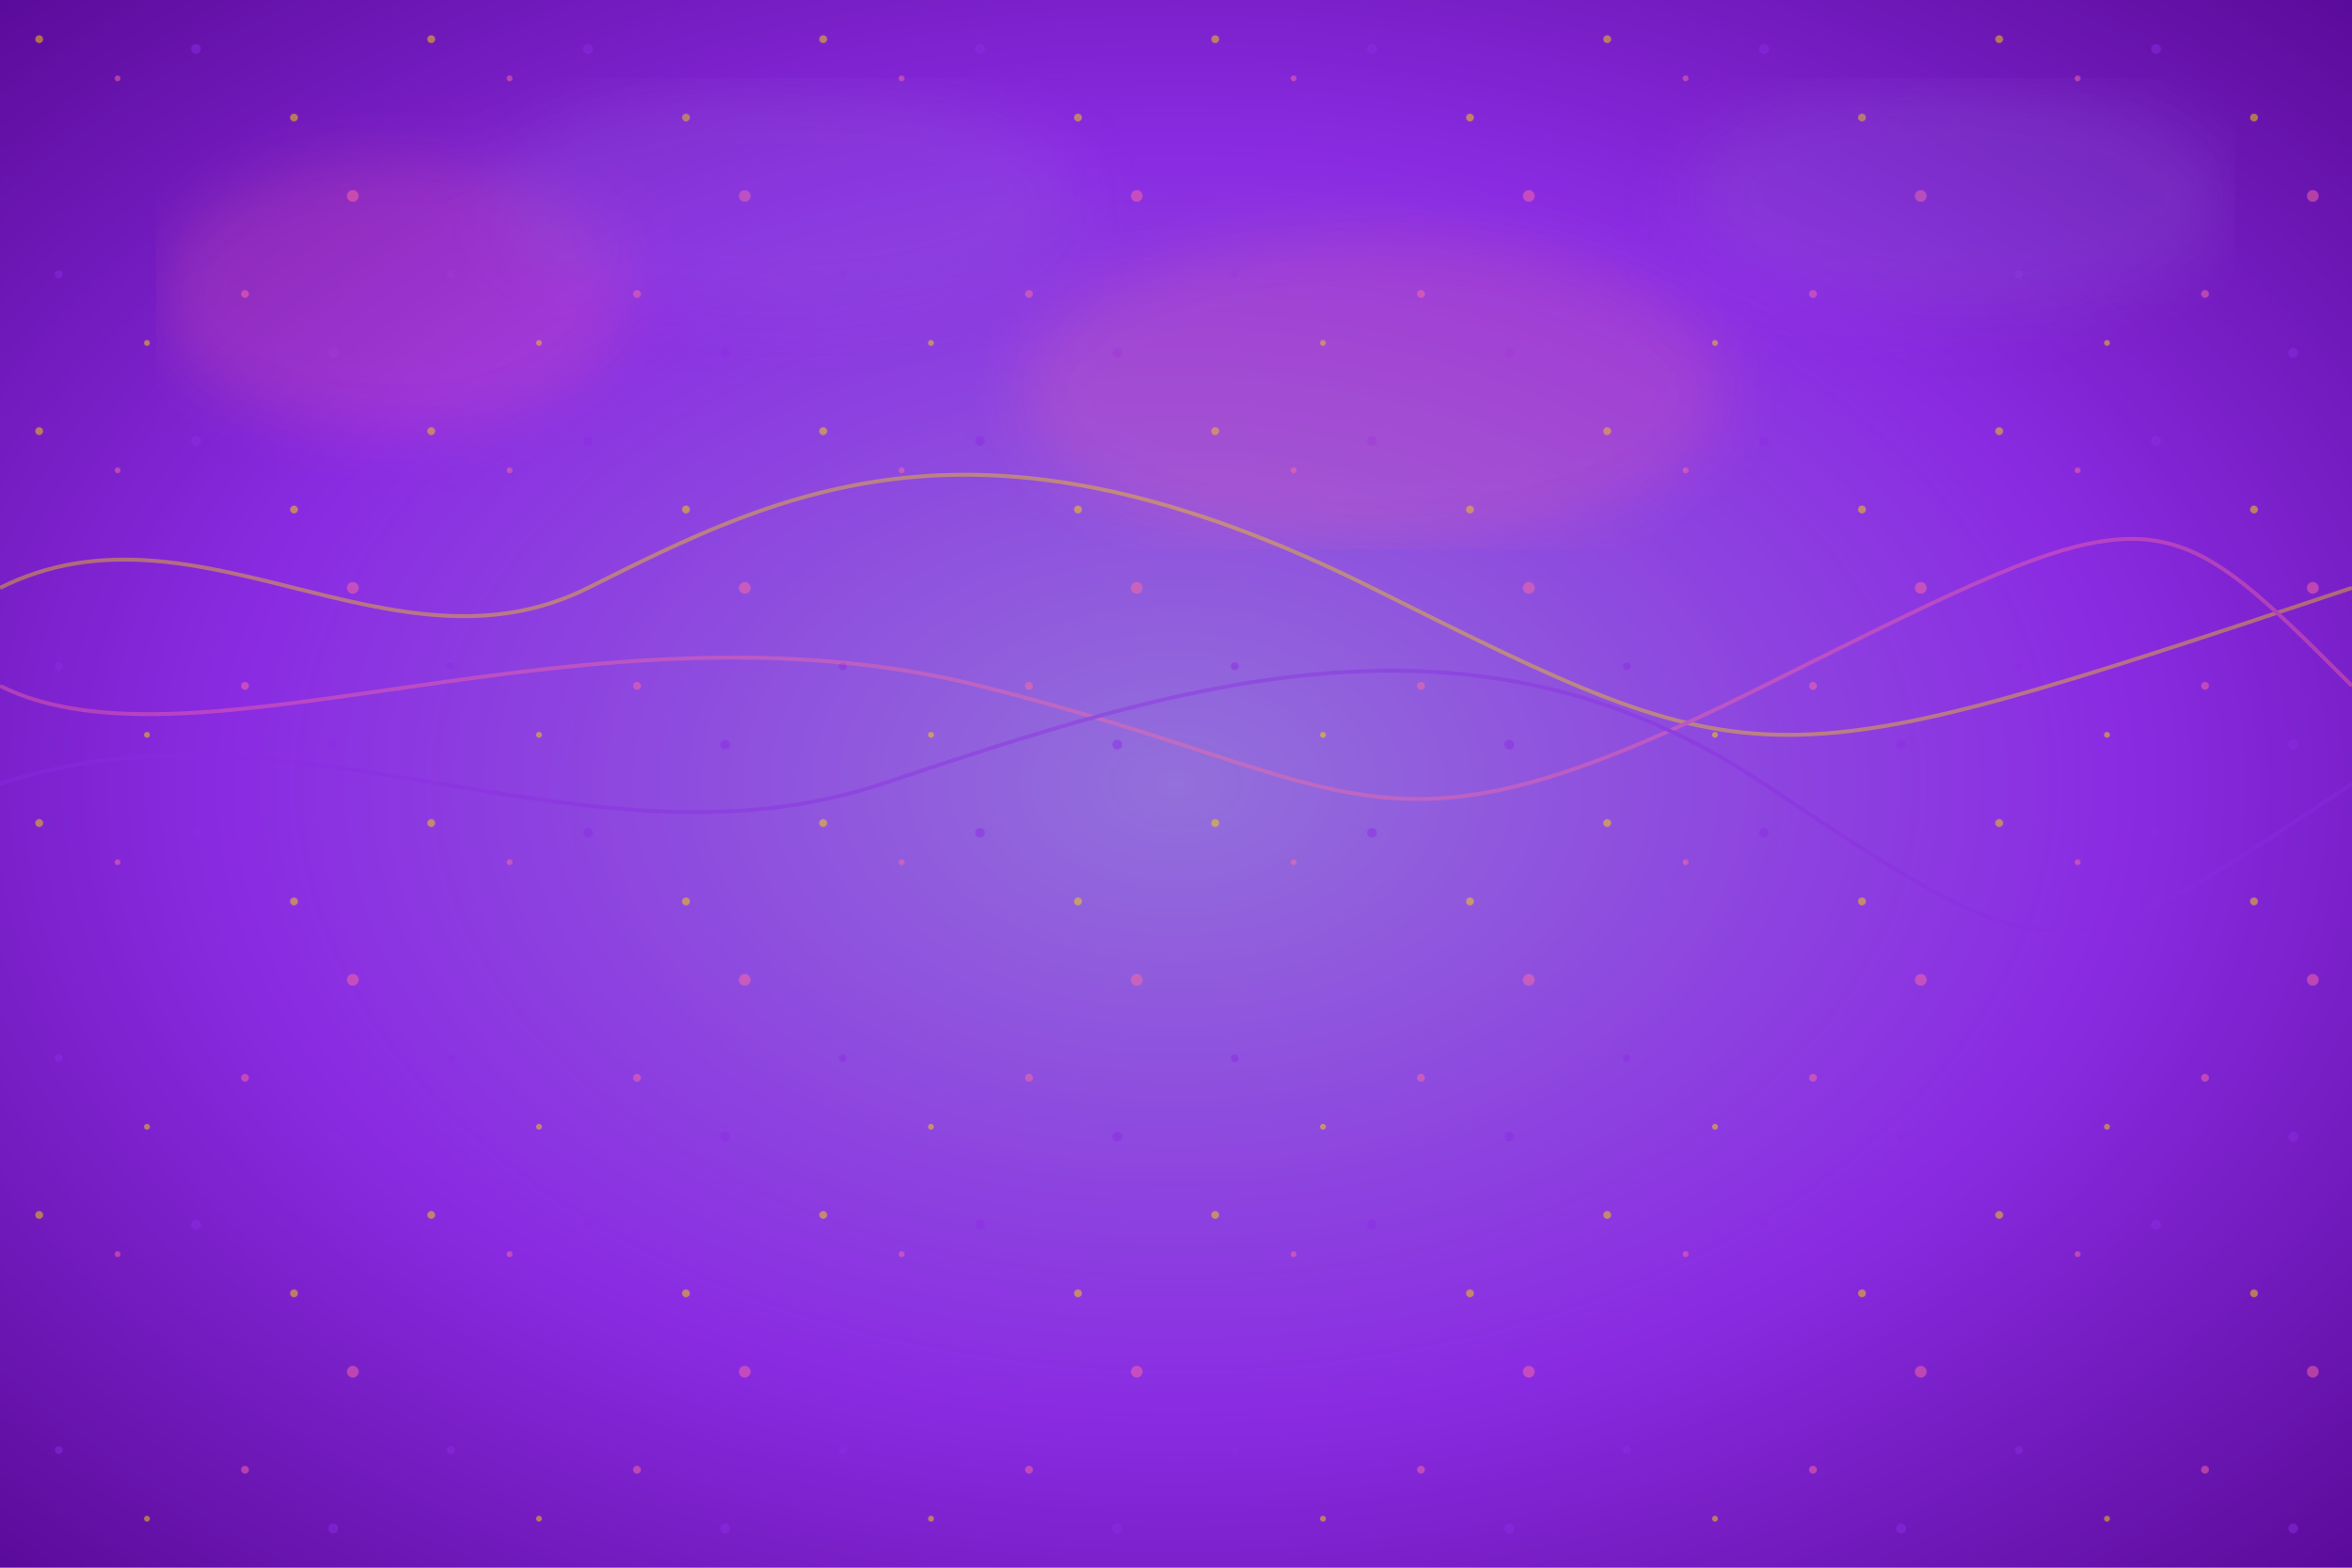
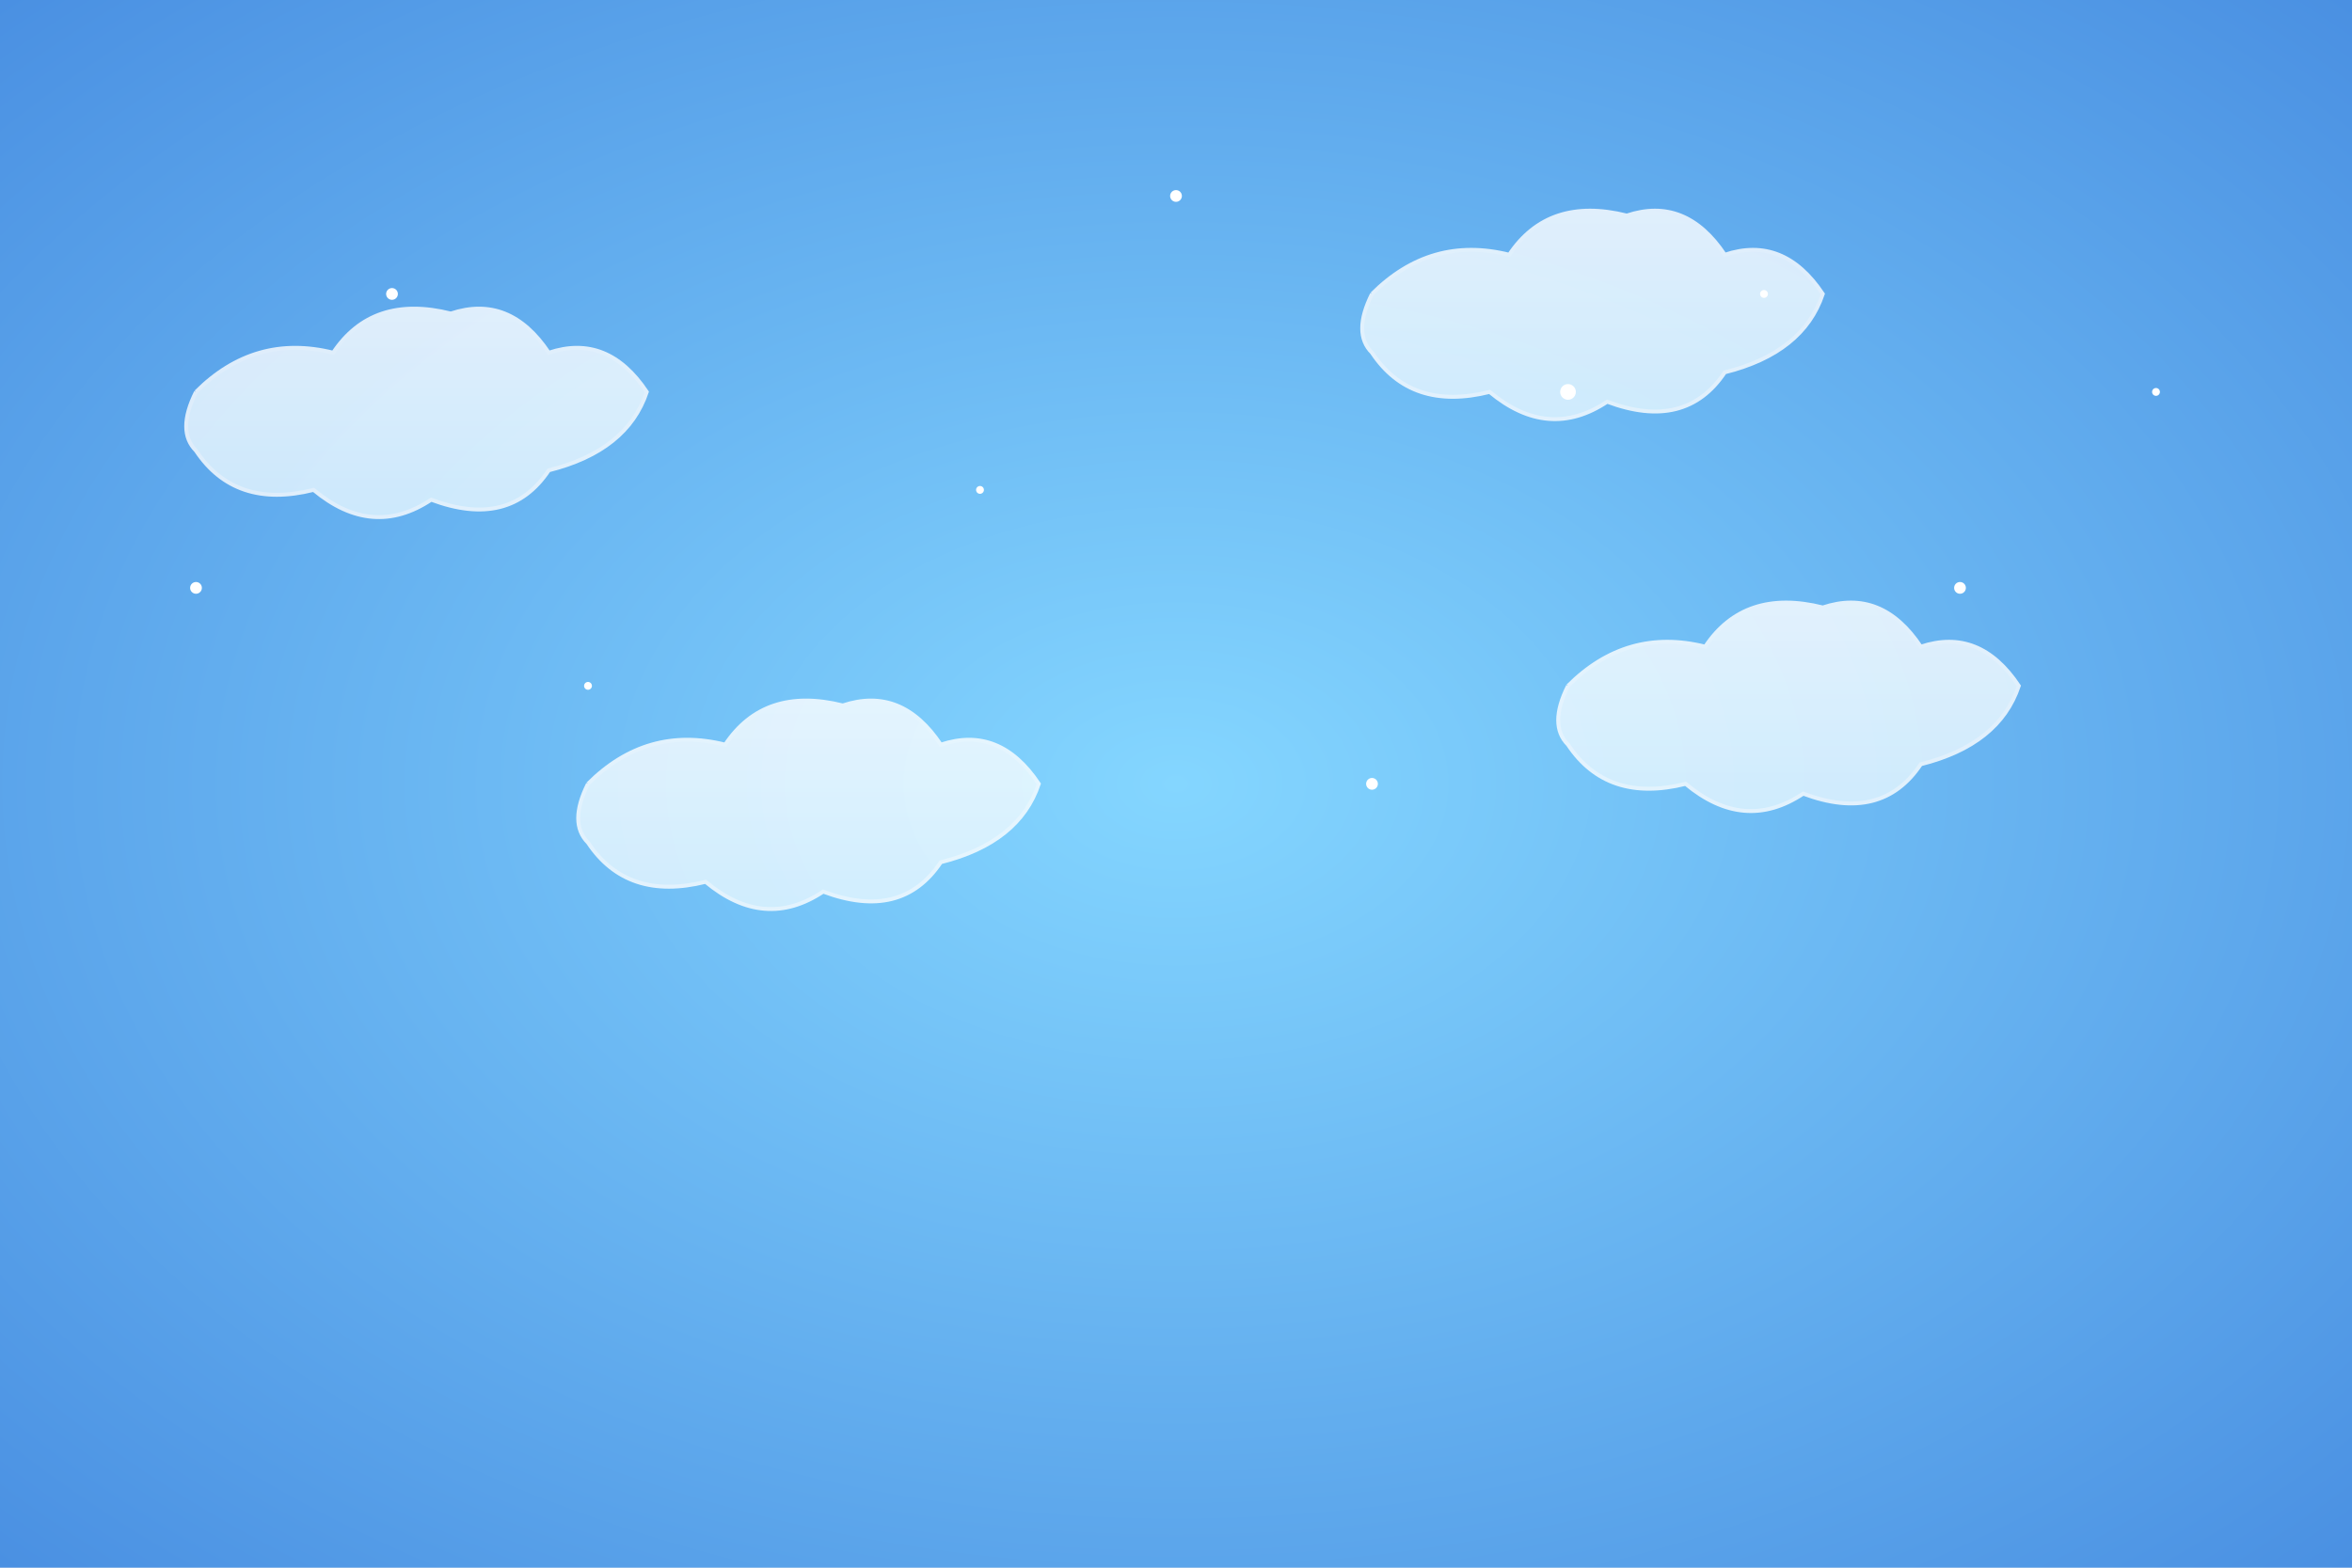
- <svg xmlns="http://www.w3.org/2000/svg" width="1200" height="800" viewBox="0 0 1200 800">
+ <svg xmlns="http://www.w3.org/2000/svg" width="1200" height="800" viewBox="0 0 1200 800" fill="none">
  <defs>
-     <pattern id="sparklePattern" x="0" y="0" width="200" height="200" patternUnits="userSpaceOnUse">
-       <circle cx="20" cy="20" r="2" fill="#FFD700" />
-       <circle cx="60" cy="40" r="1.5" fill="#FF6B9E" />
-       <circle cx="100" cy="25" r="2.5" fill="#8A2BE2" />
-       <circle cx="150" cy="60" r="2" fill="#FFD700" />
-       <circle cx="180" cy="100" r="3" fill="#FF6B9E" />
-       <circle cx="30" cy="140" r="2" fill="#8A2BE2" />
-       <circle cx="75" cy="175" r="1.5" fill="#FFD700" />
-       <circle cx="125" cy="150" r="2" fill="#FF6B9E" />
-       <circle cx="170" cy="180" r="2.5" fill="#8A2BE2" />
-     </pattern>
-     <filter id="anime-blur" x="0" y="0" width="100%" height="100%">
-       <feGaussianBlur stdDeviation="15" />
-     </filter>
-     <filter id="anime-glow" x="-50%" y="-50%" width="200%" height="200%">
-       <feGaussianBlur in="SourceGraphic" stdDeviation="10" result="blur" />
-       <feColorMatrix in="blur" mode="matrix" values="         1 0 0 0 0         0 1 0 0 0         0 0 1 0 0         0 0 0 20 -8" result="glow" />
-       <feComposite in="SourceGraphic" in2="glow" operator="over" />
-     </filter>
-     <radialGradient id="anime-sky" cx="50%" cy="50%" r="80%" fx="50%" fy="50%">
-       <stop offset="0%" stop-color="#9370DB" />
-       <stop offset="50%" stop-color="#8A2BE2" />
-       <stop offset="100%" stop-color="#4B0082" />
+     <radialGradient id="skyGrad" cx="50%" cy="50%" r="70%" fx="50%" fy="50%">
+       <stop offset="0%" stop-color="#84D6FF" />
+       <stop offset="100%" stop-color="#4A90E2" />
    </radialGradient>
+     <linearGradient id="cloudGrad" x1="0" y1="0" x2="0" y2="1">
+       <stop offset="0%" stop-color="#FFFFFF" />
+       <stop offset="100%" stop-color="#E6F7FF" />
+     </linearGradient>
  </defs>
-   <rect width="100%" height="100%" fill="url(#anime-sky)" />
-   <rect width="100%" height="100%" fill="url(#sparklePattern)" opacity="0.5" />
-   <g filter="url(#anime-blur)" opacity="0.6">
-     <ellipse cx="200" cy="150" rx="120" ry="70" fill="#FF6B9E" opacity="0.3" />
-     <ellipse cx="400" cy="100" rx="150" ry="60" fill="#9370DB" opacity="0.3" />
-     <ellipse cx="700" cy="200" rx="180" ry="80" fill="#FF6B9E" opacity="0.3" />
-     <ellipse cx="1000" cy="100" rx="140" ry="60" fill="#9370DB" opacity="0.3" />
+   <rect width="1200" height="800" fill="url(#skyGrad)" />
+   <g opacity="0.8">
+     <path d="M100 200 Q130 170 170 180 Q190 150 230 160 Q260 150 280 180 Q310 170 330 200 Q320 230 280 240 Q260 270 220 255 Q190 275 160 250 Q120 260 100 230 Q90 220 100 200" fill="url(#cloudGrad)" stroke="#FFFFFF" stroke-width="2" />
+     <path d="M700 150 Q730 120 770 130 Q790 100 830 110 Q860 100 880 130 Q910 120 930 150 Q920 180 880 190 Q860 220 820 205 Q790 225 760 200 Q720 210 700 180 Q690 170 700 150" fill="url(#cloudGrad)" stroke="#FFFFFF" stroke-width="2" />
+     <path d="M300 400 Q330 370 370 380 Q390 350 430 360 Q460 350 480 380 Q510 370 530 400 Q520 430 480 440 Q460 470 420 455 Q390 475 360 450 Q320 460 300 430 Q290 420 300 400" fill="url(#cloudGrad)" stroke="#FFFFFF" stroke-width="2" />
+     <path d="M800 350 Q830 320 870 330 Q890 300 930 310 Q960 300 980 330 Q1010 320 1030 350 Q1020 380 980 390 Q960 420 920 405 Q890 425 860 400 Q820 410 800 380 Q790 370 800 350" fill="url(#cloudGrad)" stroke="#FFFFFF" stroke-width="2" />
  </g>
-   <g opacity="0.4">
-     <path d="M0,300 C100,250 200,350 300,300 S500,200 700,300 S900,400 1200,300" stroke="#FFD700" stroke-width="2" fill="none" />
-     <path d="M0,350 C100,400 300,300 500,350 S700,450 900,350 S1100,250 1200,350" stroke="#FF6B9E" stroke-width="2" fill="none" />
-     <path d="M0,400 C150,350 300,450 450,400 S750,300 900,400 S1050,500 1200,400" stroke="#8A2BE2" stroke-width="2" fill="none" />
+   <g>
+     <circle cx="200" cy="150" r="3" fill="white" />
+     <circle cx="500" cy="250" r="2" fill="white" />
+     <circle cx="800" cy="200" r="4" fill="white" />
+     <circle cx="1000" cy="300" r="3" fill="white" />
+     <circle cx="300" cy="350" r="2" fill="white" />
+     <circle cx="700" cy="400" r="3" fill="white" />
+     <circle cx="900" cy="150" r="2" fill="white" />
+     <circle cx="100" cy="300" r="3" fill="white" />
+     <circle cx="1100" cy="200" r="2" fill="white" />
+     <circle cx="600" cy="100" r="3" fill="white" />
  </g>
</svg>
